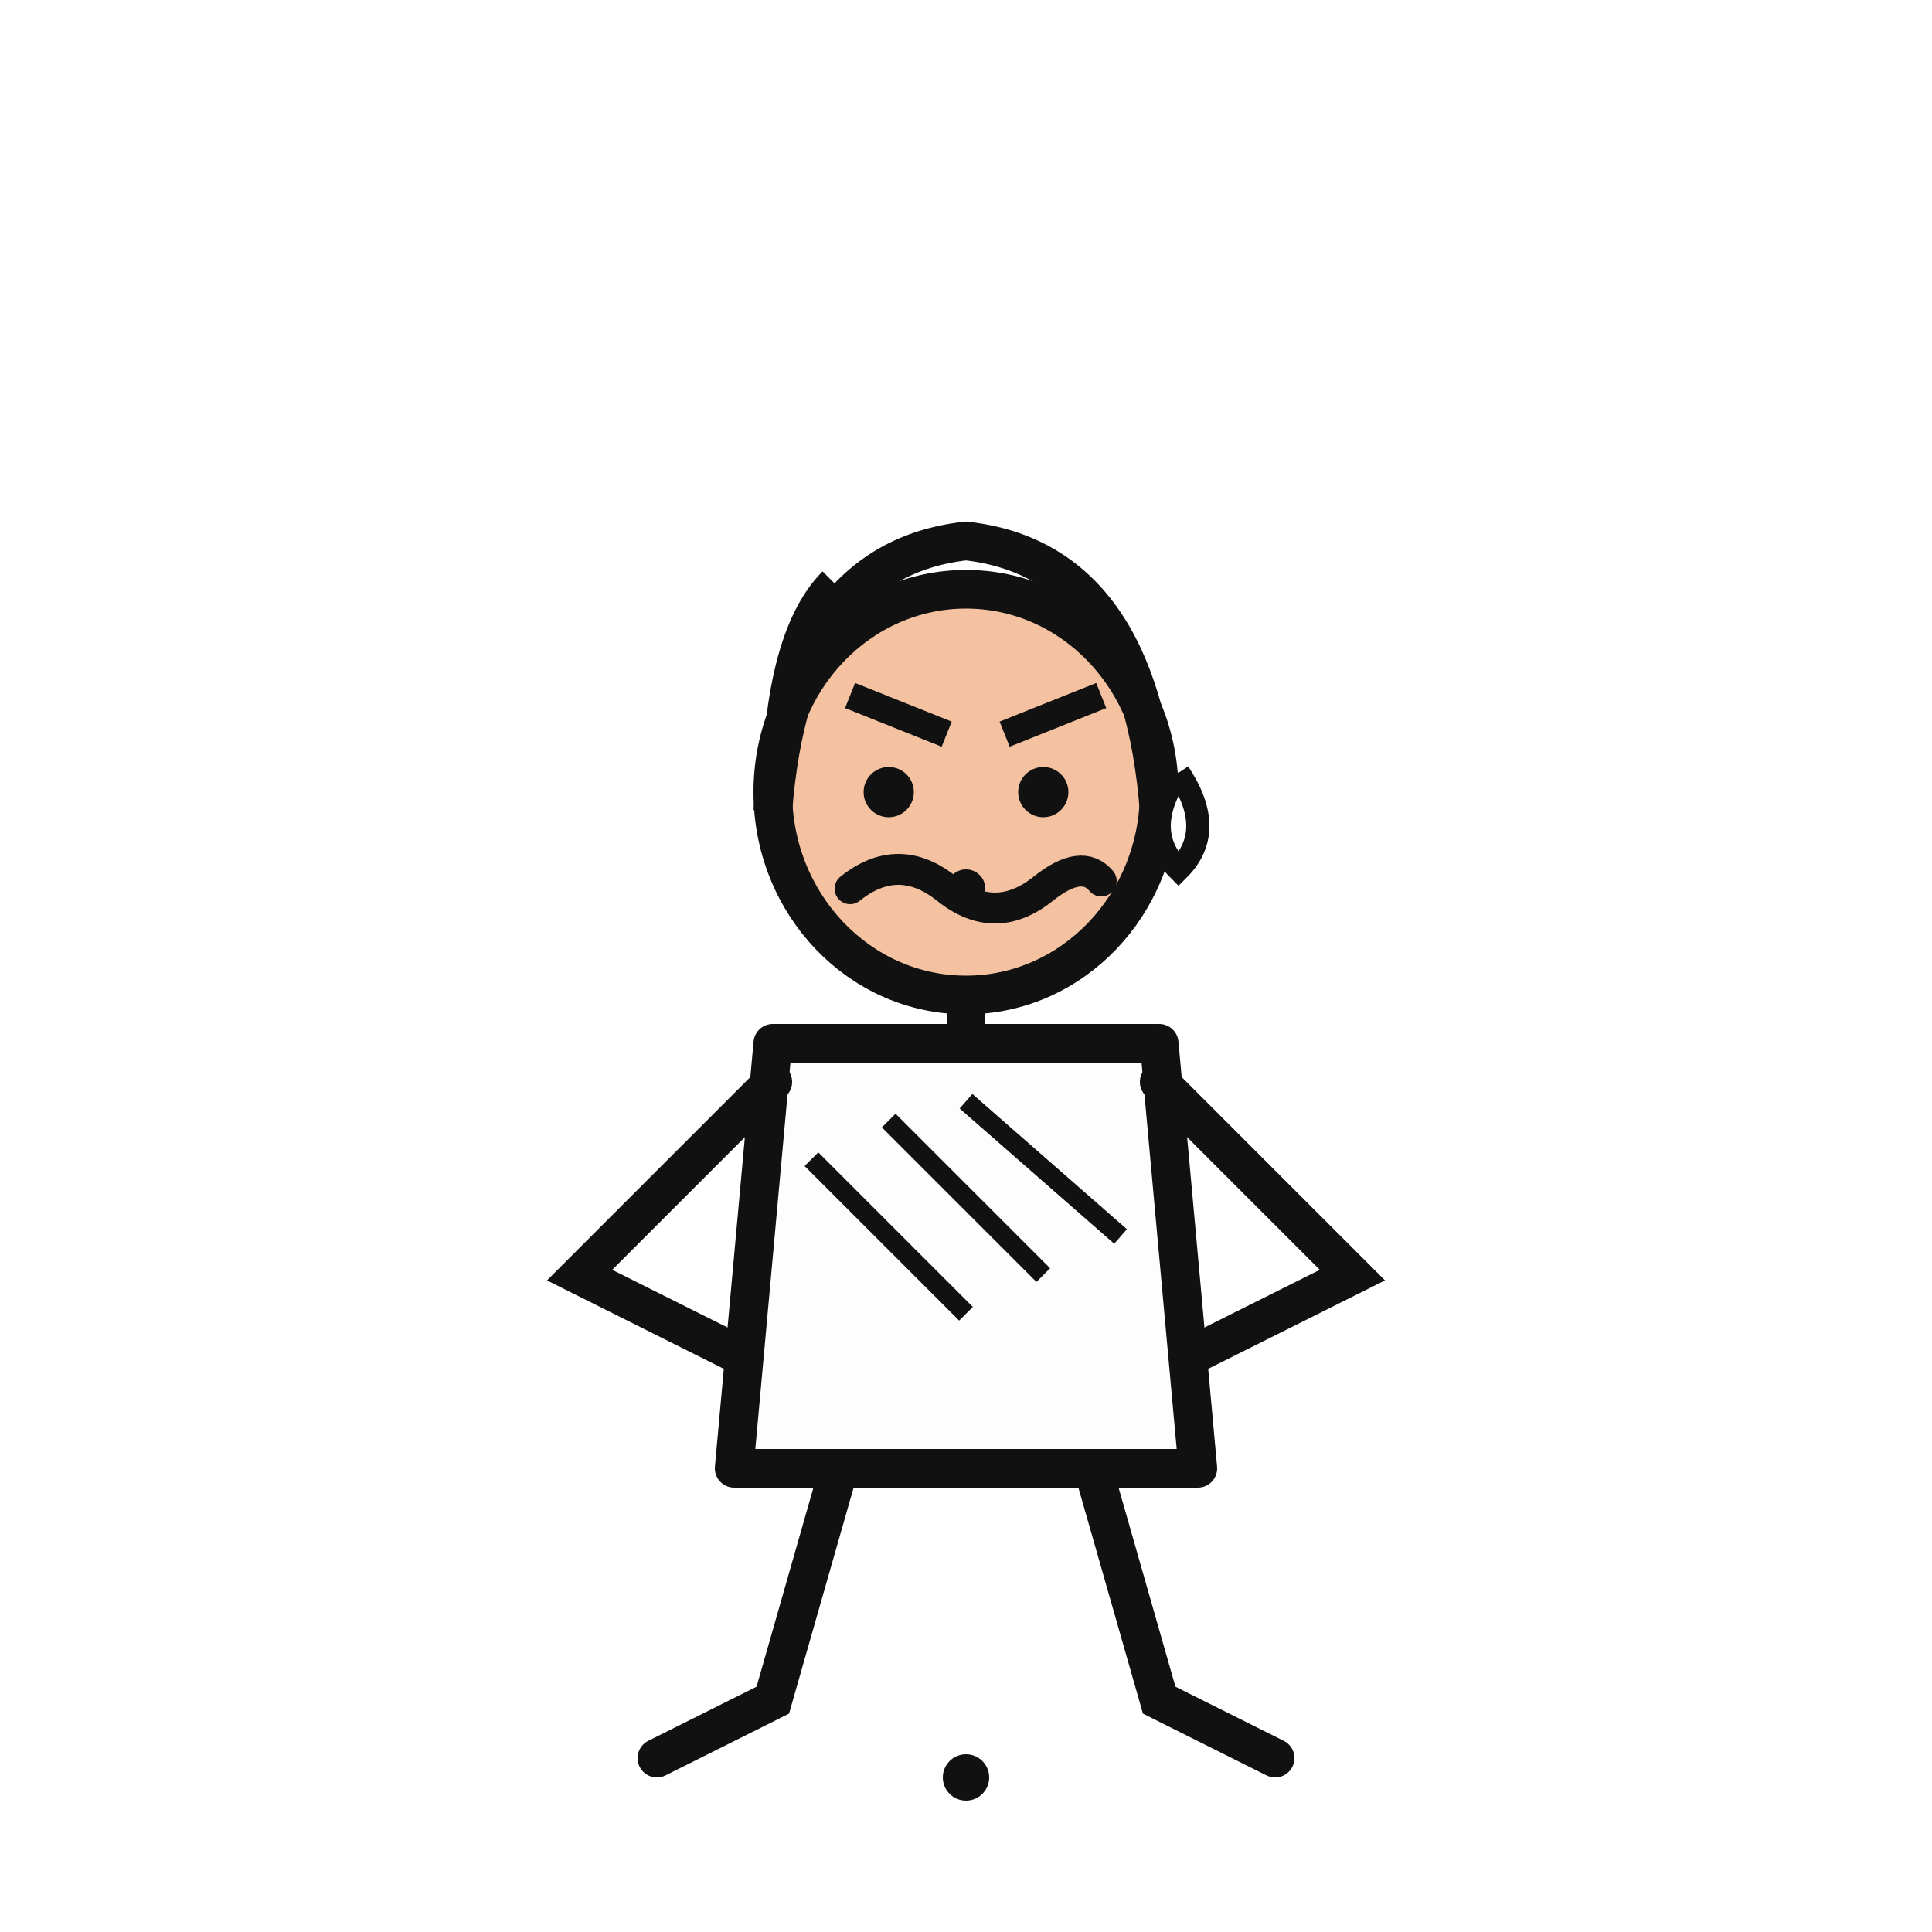
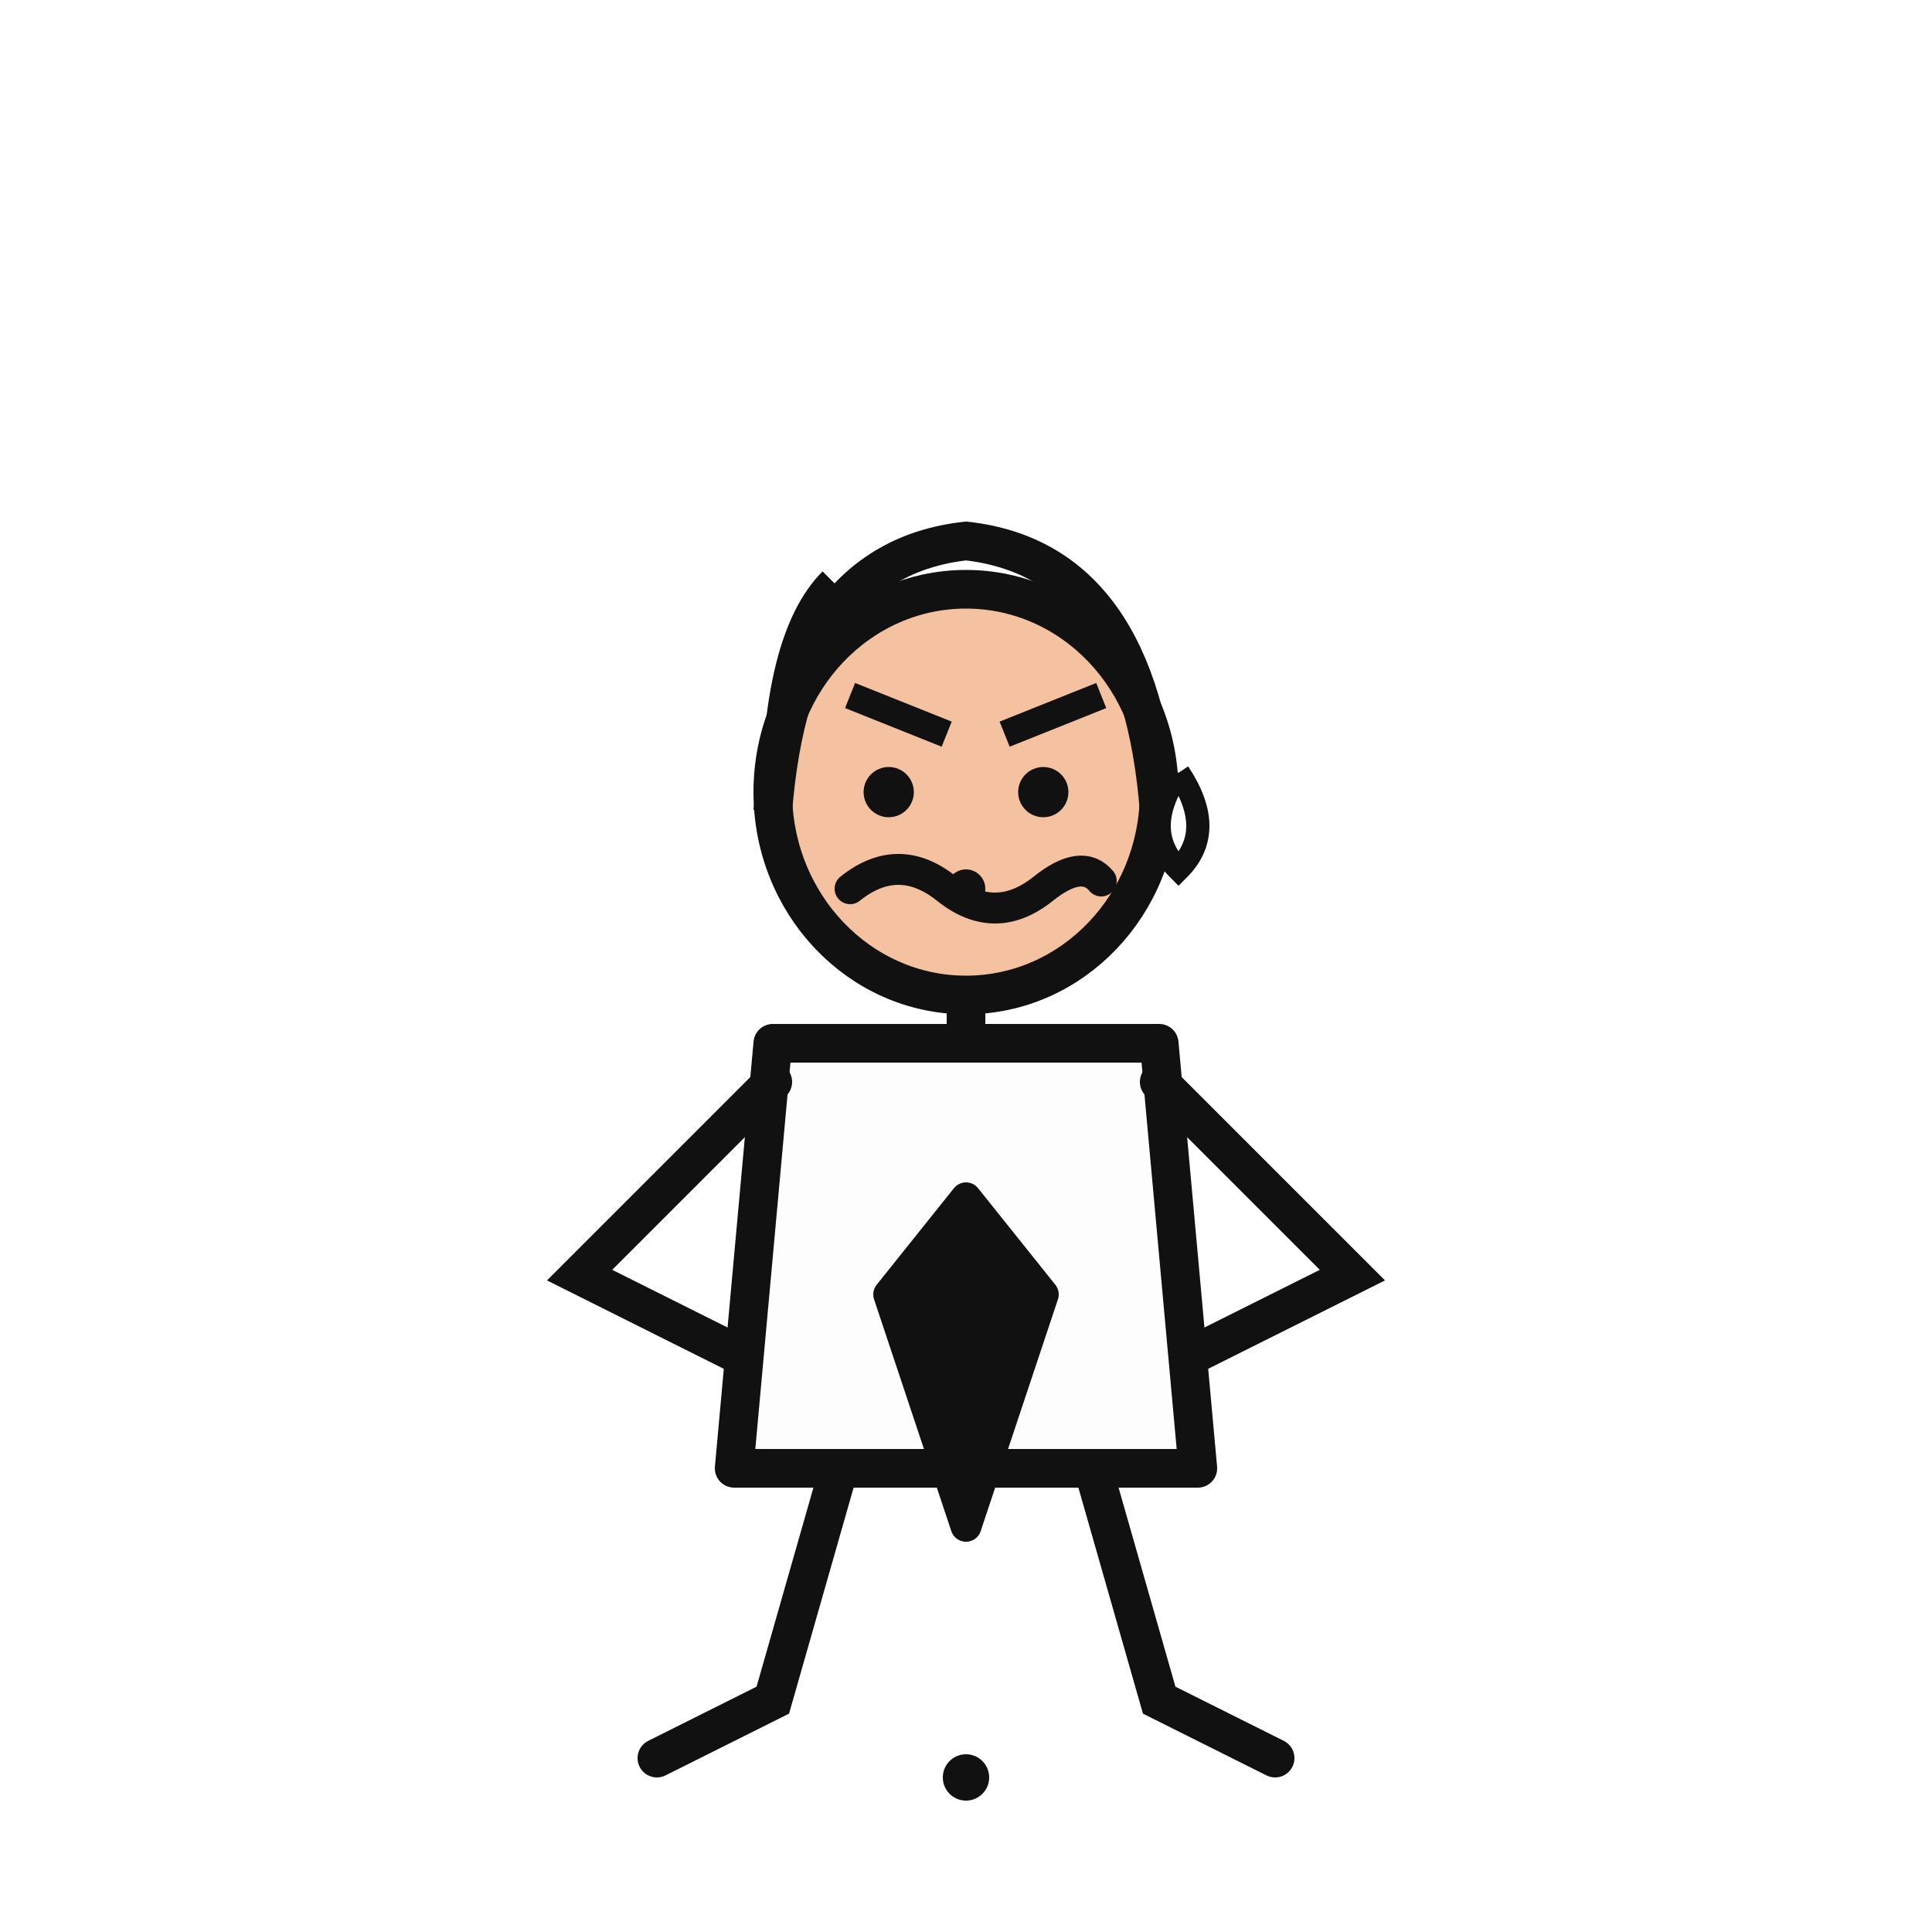
<svg xmlns="http://www.w3.org/2000/svg" viewBox="0 0 100 100" width="100" height="100">
  <path d="M 44 74 L 40 88 L 34 91" fill="none" stroke="#111" stroke-width="2" stroke-linecap="round" />
  <path d="M 56 74 L 60 88 L 66 91" fill="none" stroke="#111" stroke-width="2" stroke-linecap="round" />
  <path d="M 40 54 L 38 76 L 62 76 L 60 54 Z" fill="#fdfdfd" stroke="#111" stroke-width="2" stroke-linejoin="round" />
-   <line x1="42" y1="60" x2="50" y2="68" stroke="#111" stroke-width="1" />
-   <line x1="46" y1="58" x2="54" y2="66" stroke="#111" stroke-width="1" />
-   <line x1="50" y1="57" x2="58" y2="64" stroke="#111" stroke-width="1" />
+   <path d="M 50 62 L 46 67 L 50 79 L 54 67 Z" fill="#111" stroke="#111" stroke-width="1.6" stroke-linejoin="round" />
  <path d="M 40 56 L 30 66 L 38 70" fill="none" stroke="#111" stroke-width="2" stroke-linecap="round" />
  <path d="M 60 56 L 70 66 L 62 70" fill="none" stroke="#111" stroke-width="2" stroke-linecap="round" />
  <line x1="50" y1="54" x2="50" y2="48" stroke="#111" stroke-width="2" />
  <ellipse cx="50" cy="41" rx="10" ry="10.5" fill="#f4c2a0" stroke="#111" stroke-width="2" />
  <path d="M 40 42 Q 41 29 50 28 Q 59 29 60 42" fill="none" stroke="#111" stroke-width="2" />
  <path d="M 40 42 Q 40 33 43 30" fill="none" stroke="#111" stroke-width="1.2" />
  <line x1="44" y1="36" x2="49" y2="38" stroke="#111" stroke-width="1.4" />
  <line x1="57" y1="36" x2="52" y2="38" stroke="#111" stroke-width="1.4" />
  <circle cx="46" cy="41" r="1.3" fill="#111" />
  <circle cx="54" cy="41" r="1.3" fill="#111" />
  <path d="M 44 46 Q 46.5 44 49 46 Q 51.5 48 54 46 Q 56 44.4 57 45.6" fill="none" stroke="#111" stroke-width="1.6" stroke-linecap="round" />
  <path d="M 61 40 Q 63 43 61 45 Q 59 43 61 40" fill="#fdfdfd" stroke="#111" stroke-width="1.2" />
  <g id="anchor-feet" data-x="50" data-y="92" transform="translate(50 92)">
    <circle cx="0" cy="0" r="1.2" fill="#111" />
  </g>
  <g id="anchor-mouth" data-x="50" data-y="46" transform="translate(50 46)">
    <circle cx="0" cy="0" r="1" fill="#111" />
  </g>
</svg>
